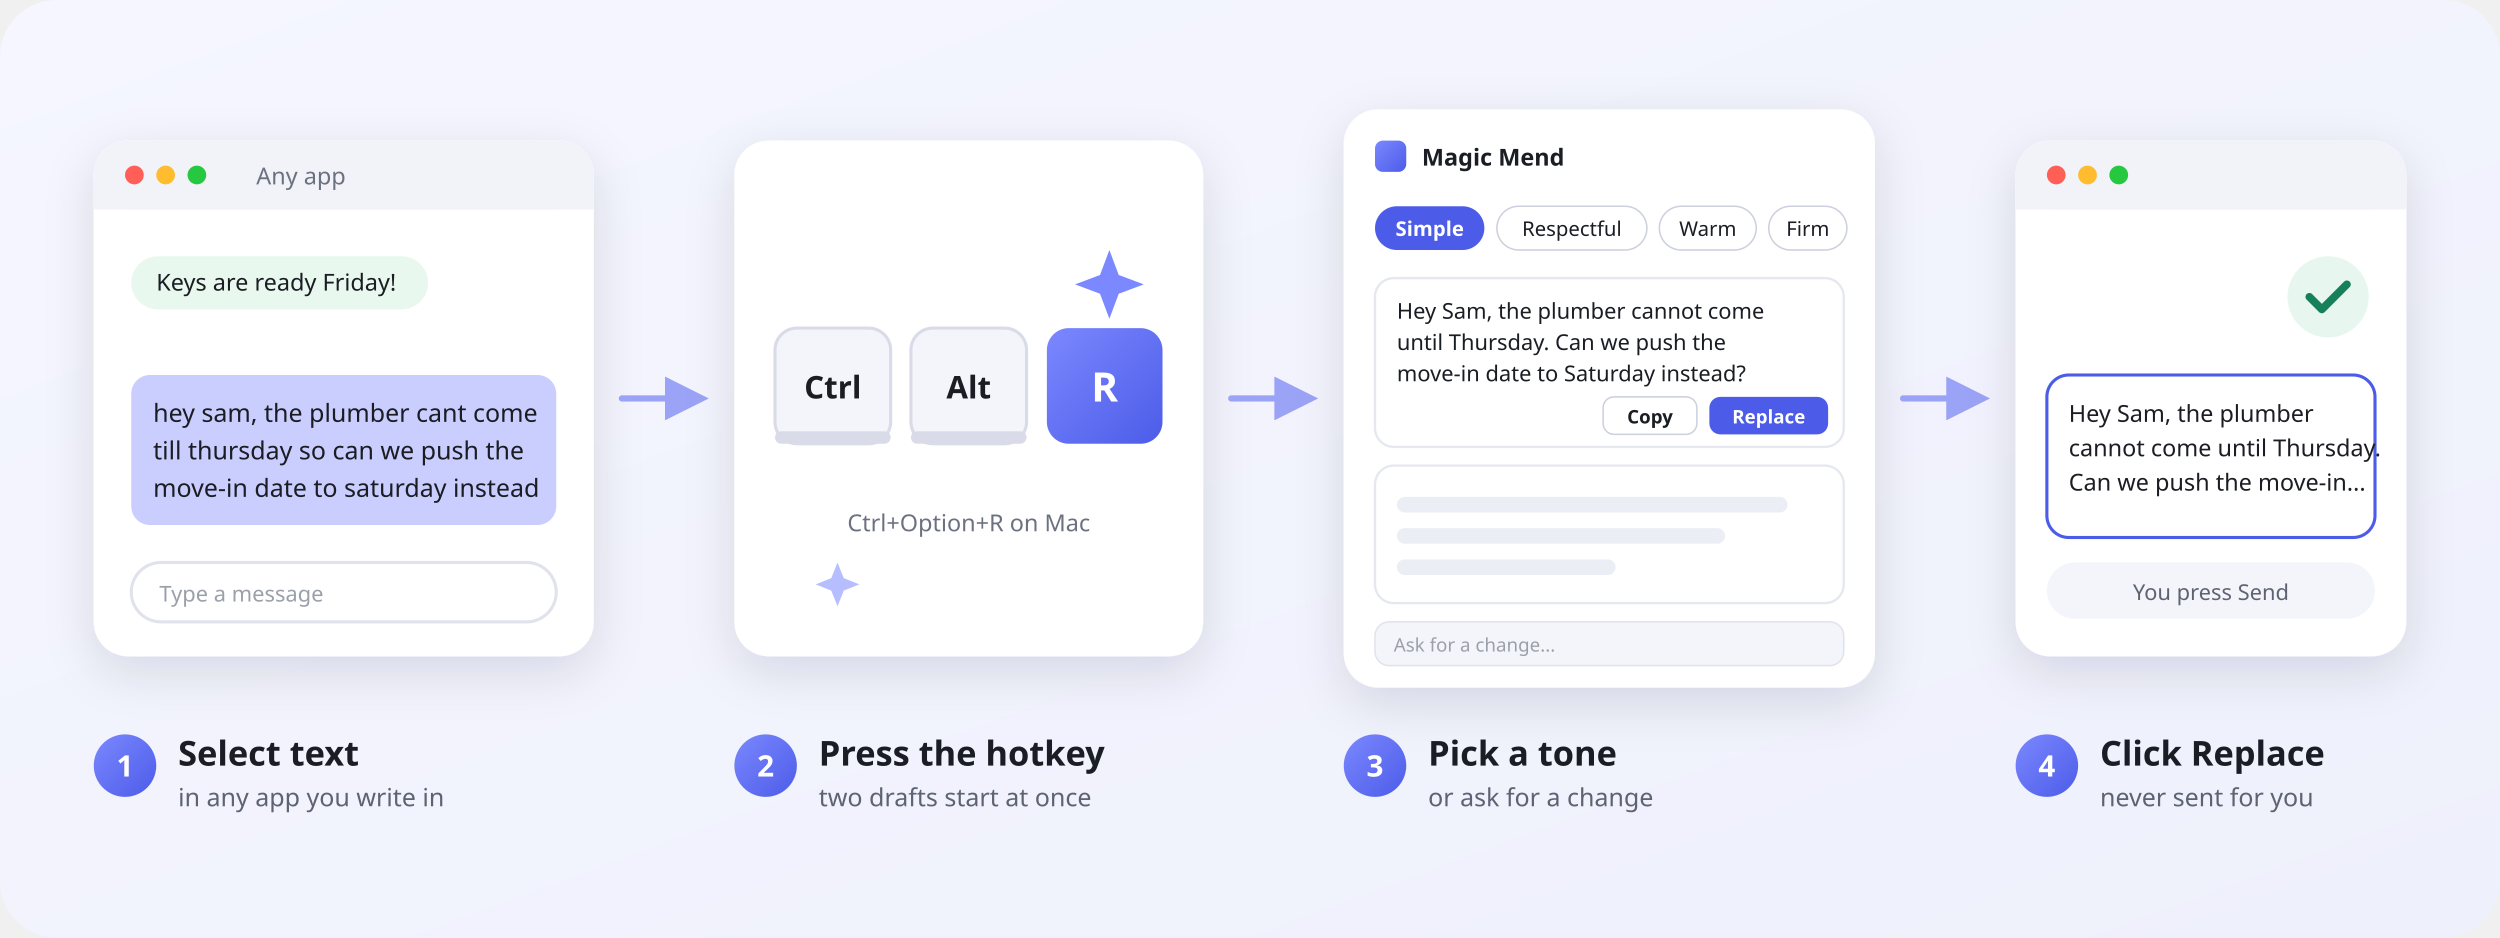
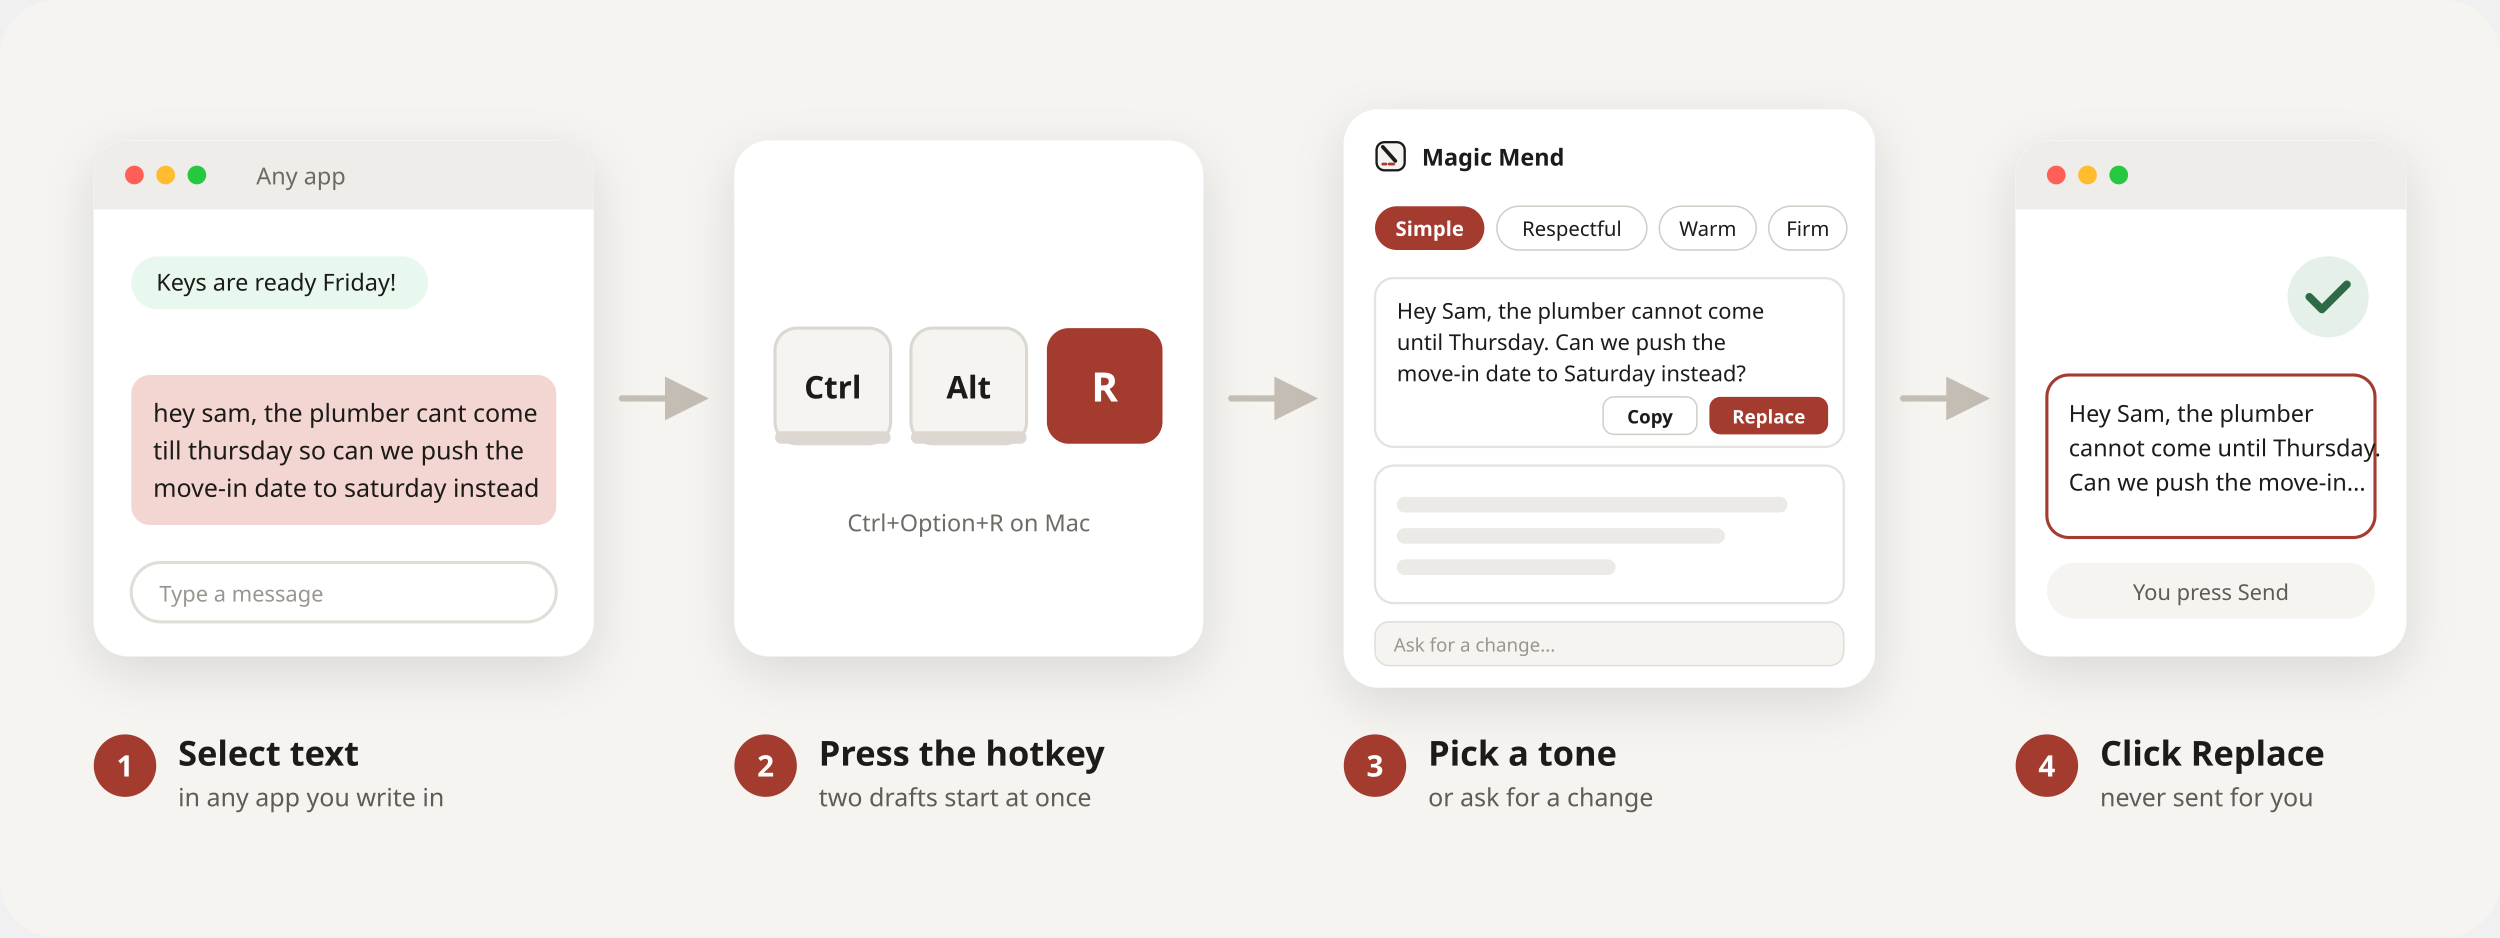
<svg xmlns="http://www.w3.org/2000/svg" viewBox="0 0 1600 600" font-family="Segoe UI, Segoe UI Variable Display, sans-serif">
  <defs>
-     <linearGradient id="bg" x1="0" y1="0" x2="1" y2="1">
-       <stop offset="0" stop-color="#F5F6FF" />
-       <stop offset="1" stop-color="#EEF0FB" />
-     </linearGradient>
-     <linearGradient id="accent" x1="0" y1="0" x2="1" y2="1">
-       <stop offset="0" stop-color="#7B88FF" />
-       <stop offset="1" stop-color="#4C5CE8" />
-     </linearGradient>
    <filter id="shadow" x="-20%" y="-20%" width="140%" height="150%">
-       <feDropShadow dx="0" dy="10" stdDeviation="16" flood-color="#1B1D3A" flood-opacity="0.12" />
+       <feDropShadow dx="0" dy="10" stdDeviation="16" flood-color="#1C1B19" flood-opacity="0.12" />
    </filter>
    <marker id="arrow" viewBox="0 0 10 10" refX="8" refY="5" markerWidth="7" markerHeight="7" orient="auto">
-       <path d="M0 0 L10 5 L0 10 z" fill="#9AA3F5" />
+       <path d="M0 0 L10 5 L0 10 z" fill="#C3BDB4" />
    </marker>
  </defs>
-   <rect width="1600" height="600" rx="36" fill="url(#bg)" />
+   <rect width="1600" height="600" rx="36" fill="#F5F4F1" />
  <g transform="translate(60 90)" filter="url(#shadow)">
    <rect width="320" height="330" rx="22" fill="#fff" />
-     <rect width="320" height="44" rx="22" fill="#F2F3F8" />
-     <rect y="22" width="320" height="22" fill="#F2F3F8" />
+     <rect width="320" height="44" rx="22" fill="#EFEDE9" />
+     <rect y="22" width="320" height="22" fill="#EFEDE9" />
    <circle cx="26" cy="22" r="6" fill="#FF5F57" />
    <circle cx="46" cy="22" r="6" fill="#FEBC2E" />
    <circle cx="66" cy="22" r="6" fill="#28C840" />
-     <text x="104" y="28" font-size="15" fill="#6B7180">Any app</text>
+     <text x="104" y="28" font-size="15" fill="#6E6A64">Any app</text>
    <rect x="24" y="74" width="190" height="34" rx="17" fill="#E9F8EE" />
-     <text x="40" y="96" font-size="15" fill="#1B1D24">Keys are ready Friday!</text>
-     <rect x="24" y="150" width="272" height="96" rx="12" fill="#C9CEFF" />
-     <text x="38" y="180" font-size="16" fill="#1B1D24">hey sam, the plumber cant come</text>
-     <text x="38" y="204" font-size="16" fill="#1B1D24">till thursday so can we push the</text>
-     <text x="38" y="228" font-size="16" fill="#1B1D24">move-in date to saturday instead</text>
-     <rect x="24" y="270" width="272" height="38" rx="19" fill="none" stroke="#E1E3EC" stroke-width="2" />
-     <text x="42" y="295" font-size="14" fill="#9AA0AA">Type a message</text>
+     <text x="40" y="96" font-size="15" fill="#1C1B19">Keys are ready Friday!</text>
+     <rect x="24" y="150" width="272" height="96" rx="12" fill="#F3D6D1" />
+     <text x="38" y="180" font-size="16" fill="#1C1B19">hey sam, the plumber cant come</text>
+     <text x="38" y="204" font-size="16" fill="#1C1B19">till thursday so can we push the</text>
+     <text x="38" y="228" font-size="16" fill="#1C1B19">move-in date to saturday instead</text>
+     <rect x="24" y="270" width="272" height="38" rx="19" fill="none" stroke="#E1DED8" stroke-width="2" />
+     <text x="42" y="295" font-size="14" fill="#9A968F">Type a message</text>
  </g>
  <g transform="translate(60 470)">
-     <circle cx="20" cy="20" r="20" fill="url(#accent)" />
+     <circle cx="20" cy="20" r="20" fill="#A33B2E" />
    <text x="20" y="27" font-size="19" font-weight="700" fill="#fff" text-anchor="middle">1</text>
-     <text x="54" y="20" font-size="22" font-weight="700" fill="#1B1D24">Select text</text>
-     <text x="54" y="46" font-size="16" fill="#5D6372">in any app you write in</text>
+     <text x="54" y="20" font-size="22" font-weight="700" fill="#1C1B19">Select text</text>
+     <text x="54" y="46" font-size="16" fill="#5F5C57">in any app you write in</text>
  </g>
-   <path d="M398 255 L448 255" stroke="#9AA3F5" stroke-width="4" stroke-linecap="round" marker-end="url(#arrow)" />
+   <path d="M398 255 L448 255" stroke="#C3BDB4" stroke-width="4" stroke-linecap="round" marker-end="url(#arrow)" />
  <g transform="translate(470 90)" filter="url(#shadow)">
    <rect width="300" height="330" rx="22" fill="#fff" />
  </g>
  <g transform="translate(470 90)">
    <g transform="translate(26 120)">
-       <rect width="74" height="74" rx="14" fill="#F4F5FA" stroke="#D9DCE8" stroke-width="2" />
-       <rect y="66" width="74" height="8" rx="4" fill="#D9DCE8" />
-       <text x="37" y="45" font-size="20" font-weight="600" fill="#1B1D24" text-anchor="middle">Ctrl</text>
-       <rect x="87" width="74" height="74" rx="14" fill="#F4F5FA" stroke="#D9DCE8" stroke-width="2" />
-       <rect x="87" y="66" width="74" height="8" rx="4" fill="#D9DCE8" />
-       <text x="124" y="45" font-size="20" font-weight="600" fill="#1B1D24" text-anchor="middle">Alt</text>
-       <rect x="174" width="74" height="74" rx="14" fill="url(#accent)" />
+       <rect width="74" height="74" rx="14" fill="#F5F4F1" stroke="#DCD8D1" stroke-width="2" />
+       <rect y="66" width="74" height="8" rx="4" fill="#DCD8D1" />
+       <text x="37" y="45" font-size="20" font-weight="600" fill="#1C1B19" text-anchor="middle">Ctrl</text>
+       <rect x="87" width="74" height="74" rx="14" fill="#F5F4F1" stroke="#DCD8D1" stroke-width="2" />
+       <rect x="87" y="66" width="74" height="8" rx="4" fill="#DCD8D1" />
+       <text x="124" y="45" font-size="20" font-weight="600" fill="#1C1B19" text-anchor="middle">Alt</text>
+       <rect x="174" width="74" height="74" rx="14" fill="#A33B2E" />
      <text x="211" y="47" font-size="26" font-weight="700" fill="#fff" text-anchor="middle">R</text>
    </g>
-     <text x="150" y="250" font-size="15" fill="#6B7180" text-anchor="middle">Ctrl+Option+R on Mac</text>
-     <path d="M240 70 l6 16 l16 6 l-16 6 l-6 16 l-6 -16 l-16 -6 l16 -6 z" fill="#7B88FF" />
-     <path d="M66 270 l4 10 l10 4 l-10 4 l-4 10 l-4 -10 l-10 -4 l10 -4 z" fill="#B7BEFF" />
+     <text x="150" y="250" font-size="15" fill="#6E6A64" text-anchor="middle">Ctrl+Option+R on Mac</text>
  </g>
  <g transform="translate(470 470)">
-     <circle cx="20" cy="20" r="20" fill="url(#accent)" />
+     <circle cx="20" cy="20" r="20" fill="#A33B2E" />
    <text x="20" y="27" font-size="19" font-weight="700" fill="#fff" text-anchor="middle">2</text>
-     <text x="54" y="20" font-size="22" font-weight="700" fill="#1B1D24">Press the hotkey</text>
-     <text x="54" y="46" font-size="16" fill="#5D6372">two drafts start at once</text>
+     <text x="54" y="20" font-size="22" font-weight="700" fill="#1C1B19">Press the hotkey</text>
+     <text x="54" y="46" font-size="16" fill="#5F5C57">two drafts start at once</text>
  </g>
-   <path d="M788 255 L838 255" stroke="#9AA3F5" stroke-width="4" stroke-linecap="round" marker-end="url(#arrow)" />
+   <path d="M788 255 L838 255" stroke="#C3BDB4" stroke-width="4" stroke-linecap="round" marker-end="url(#arrow)" />
  <g transform="translate(860 70)" filter="url(#shadow)">
    <rect width="340" height="370" rx="22" fill="#fff" />
  </g>
  <g transform="translate(860 70)">
-     <rect x="20" y="20" width="20" height="20" rx="5" fill="url(#accent)" />
-     <text x="50" y="36" font-size="15" font-weight="700" fill="#1B1D24">Magic Mend</text>
+     <rect x="21" y="21" width="18" height="18" rx="5" fill="#F5F4F1" stroke="#1C1B19" stroke-width="1.5" />
+     <path d="M33 33 L25 24" stroke="#1C1B19" stroke-width="2.4" stroke-linecap="round" />
+     <path d="M25 35 H 27 M29 35 H 32" stroke="#A33B2E" stroke-width="1.8" stroke-linecap="round" />
+     <text x="50" y="36" font-size="15" font-weight="700" fill="#1C1B19">Magic Mend</text>
    <g font-size="13">
-       <rect x="20" y="62" width="70" height="28" rx="14" fill="#4C5CE8" />
+       <rect x="20" y="62" width="70" height="28" rx="14" fill="#A33B2E" />
      <text x="55" y="81" fill="#fff" font-weight="600" text-anchor="middle">Simple</text>
-       <rect x="98" y="62" width="96" height="28" rx="14" fill="none" stroke="#CDD1DD" />
-       <text x="146" y="81" fill="#1B1D24" text-anchor="middle">Respectful</text>
-       <rect x="202" y="62" width="62" height="28" rx="14" fill="none" stroke="#CDD1DD" />
-       <text x="233" y="81" fill="#1B1D24" text-anchor="middle">Warm</text>
-       <rect x="272" y="62" width="50" height="28" rx="14" fill="none" stroke="#CDD1DD" />
-       <text x="297" y="81" fill="#1B1D24" text-anchor="middle">Firm</text>
+       <rect x="98" y="62" width="96" height="28" rx="14" fill="none" stroke="#D2CEC7" />
+       <text x="146" y="81" fill="#1C1B19" text-anchor="middle">Respectful</text>
+       <rect x="202" y="62" width="62" height="28" rx="14" fill="none" stroke="#D2CEC7" />
+       <text x="233" y="81" fill="#1C1B19" text-anchor="middle">Warm</text>
+       <rect x="272" y="62" width="50" height="28" rx="14" fill="none" stroke="#D2CEC7" />
+       <text x="297" y="81" fill="#1C1B19" text-anchor="middle">Firm</text>
    </g>
-     <rect x="20" y="108" width="300" height="108" rx="12" fill="#fff" stroke="#E6E8F0" stroke-width="1.5" />
-     <text x="34" y="134" font-size="14" fill="#1B1D24">Hey Sam, the plumber cannot come</text>
-     <text x="34" y="154" font-size="14" fill="#1B1D24">until Thursday. Can we push the</text>
-     <text x="34" y="174" font-size="14" fill="#1B1D24">move-in date to Saturday instead?</text>
-     <rect x="166" y="184" width="60" height="24" rx="7" fill="none" stroke="#CDD1DD" />
-     <text x="196" y="201" font-size="12" font-weight="600" fill="#1B1D24" text-anchor="middle">Copy</text>
-     <rect x="234" y="184" width="76" height="24" rx="7" fill="#4C5CE8" />
+     <rect x="20" y="108" width="300" height="108" rx="12" fill="#fff" stroke="#E6E3DE" stroke-width="1.5" />
+     <text x="34" y="134" font-size="14" fill="#1C1B19">Hey Sam, the plumber cannot come</text>
+     <text x="34" y="154" font-size="14" fill="#1C1B19">until Thursday. Can we push the</text>
+     <text x="34" y="174" font-size="14" fill="#1C1B19">move-in date to Saturday instead?</text>
+     <rect x="166" y="184" width="60" height="24" rx="7" fill="none" stroke="#D2CEC7" />
+     <text x="196" y="201" font-size="12" font-weight="600" fill="#1C1B19" text-anchor="middle">Copy</text>
+     <rect x="234" y="184" width="76" height="24" rx="7" fill="#A33B2E" />
    <text x="272" y="201" font-size="12" font-weight="600" fill="#fff" text-anchor="middle">Replace</text>
-     <rect x="20" y="228" width="300" height="88" rx="12" fill="#fff" stroke="#E6E8F0" stroke-width="1.5" />
-     <rect x="34" y="248" width="250" height="10" rx="5" fill="#ECEEF5" />
-     <rect x="34" y="268" width="210" height="10" rx="5" fill="#ECEEF5" />
-     <rect x="34" y="288" width="140" height="10" rx="5" fill="#ECEEF5" />
-     <rect x="20" y="328" width="300" height="28" rx="9" fill="#F4F5FA" stroke="#E1E3EC" />
-     <text x="32" y="347" font-size="12" fill="#9AA0AA">Ask for a change...</text>
+     <rect x="20" y="228" width="300" height="88" rx="12" fill="#fff" stroke="#E6E3DE" stroke-width="1.5" />
+     <rect x="34" y="248" width="250" height="10" rx="5" fill="#ECEAE6" />
+     <rect x="34" y="268" width="210" height="10" rx="5" fill="#ECEAE6" />
+     <rect x="34" y="288" width="140" height="10" rx="5" fill="#ECEAE6" />
+     <rect x="20" y="328" width="300" height="28" rx="9" fill="#F5F4F1" stroke="#E1DED8" />
+     <text x="32" y="347" font-size="12" fill="#9A968F">Ask for a change...</text>
  </g>
  <g transform="translate(860 470)">
-     <circle cx="20" cy="20" r="20" fill="url(#accent)" />
+     <circle cx="20" cy="20" r="20" fill="#A33B2E" />
    <text x="20" y="27" font-size="19" font-weight="700" fill="#fff" text-anchor="middle">3</text>
-     <text x="54" y="20" font-size="22" font-weight="700" fill="#1B1D24">Pick a tone</text>
-     <text x="54" y="46" font-size="16" fill="#5D6372">or ask for a change</text>
+     <text x="54" y="20" font-size="22" font-weight="700" fill="#1C1B19">Pick a tone</text>
+     <text x="54" y="46" font-size="16" fill="#5F5C57">or ask for a change</text>
  </g>
-   <path d="M1218 255 L1268 255" stroke="#9AA3F5" stroke-width="4" stroke-linecap="round" marker-end="url(#arrow)" />
+   <path d="M1218 255 L1268 255" stroke="#C3BDB4" stroke-width="4" stroke-linecap="round" marker-end="url(#arrow)" />
  <g transform="translate(1290 90)" filter="url(#shadow)">
    <rect width="250" height="330" rx="22" fill="#fff" />
-     <rect width="250" height="44" rx="22" fill="#F2F3F8" />
-     <rect y="22" width="250" height="22" fill="#F2F3F8" />
+     <rect width="250" height="44" rx="22" fill="#EFEDE9" />
+     <rect y="22" width="250" height="22" fill="#EFEDE9" />
    <circle cx="26" cy="22" r="6" fill="#FF5F57" />
    <circle cx="46" cy="22" r="6" fill="#FEBC2E" />
    <circle cx="66" cy="22" r="6" fill="#28C840" />
-     <rect x="20" y="150" width="210" height="104" rx="14" fill="none" stroke="#4C5CE8" stroke-width="2" />
-     <text x="34" y="180" font-size="15" fill="#1B1D24">Hey Sam, the plumber</text>
-     <text x="34" y="202" font-size="15" fill="#1B1D24">cannot come until Thursday.</text>
-     <text x="34" y="224" font-size="15" fill="#1B1D24">Can we push the move-in...</text>
-     <rect x="20" y="270" width="210" height="36" rx="18" fill="#F4F5FA" />
-     <text x="125" y="294" font-size="14" fill="#5D6372" text-anchor="middle">You press Send</text>
-     <circle cx="200" cy="100" r="26" fill="#E7F7EF" />
-     <path d="M188 100 l8 8 l16 -16" stroke="#12805C" stroke-width="5" fill="none" stroke-linecap="round" stroke-linejoin="round" />
+     <rect x="20" y="150" width="210" height="104" rx="14" fill="none" stroke="#A33B2E" stroke-width="2" />
+     <text x="34" y="180" font-size="15" fill="#1C1B19">Hey Sam, the plumber</text>
+     <text x="34" y="202" font-size="15" fill="#1C1B19">cannot come until Thursday.</text>
+     <text x="34" y="224" font-size="15" fill="#1C1B19">Can we push the move-in...</text>
+     <rect x="20" y="270" width="210" height="36" rx="18" fill="#F5F4F1" />
+     <text x="125" y="294" font-size="14" fill="#5F5C57" text-anchor="middle">You press Send</text>
+     <circle cx="200" cy="100" r="26" fill="#E5F0E8" />
+     <path d="M188 100 l8 8 l16 -16" stroke="#2F6B45" stroke-width="5" fill="none" stroke-linecap="round" stroke-linejoin="round" />
  </g>
  <g transform="translate(1290 470)">
-     <circle cx="20" cy="20" r="20" fill="url(#accent)" />
+     <circle cx="20" cy="20" r="20" fill="#A33B2E" />
    <text x="20" y="27" font-size="19" font-weight="700" fill="#fff" text-anchor="middle">4</text>
-     <text x="54" y="20" font-size="22" font-weight="700" fill="#1B1D24">Click Replace</text>
-     <text x="54" y="46" font-size="16" fill="#5D6372">never sent for you</text>
+     <text x="54" y="20" font-size="22" font-weight="700" fill="#1C1B19">Click Replace</text>
+     <text x="54" y="46" font-size="16" fill="#5F5C57">never sent for you</text>
  </g>
</svg>
